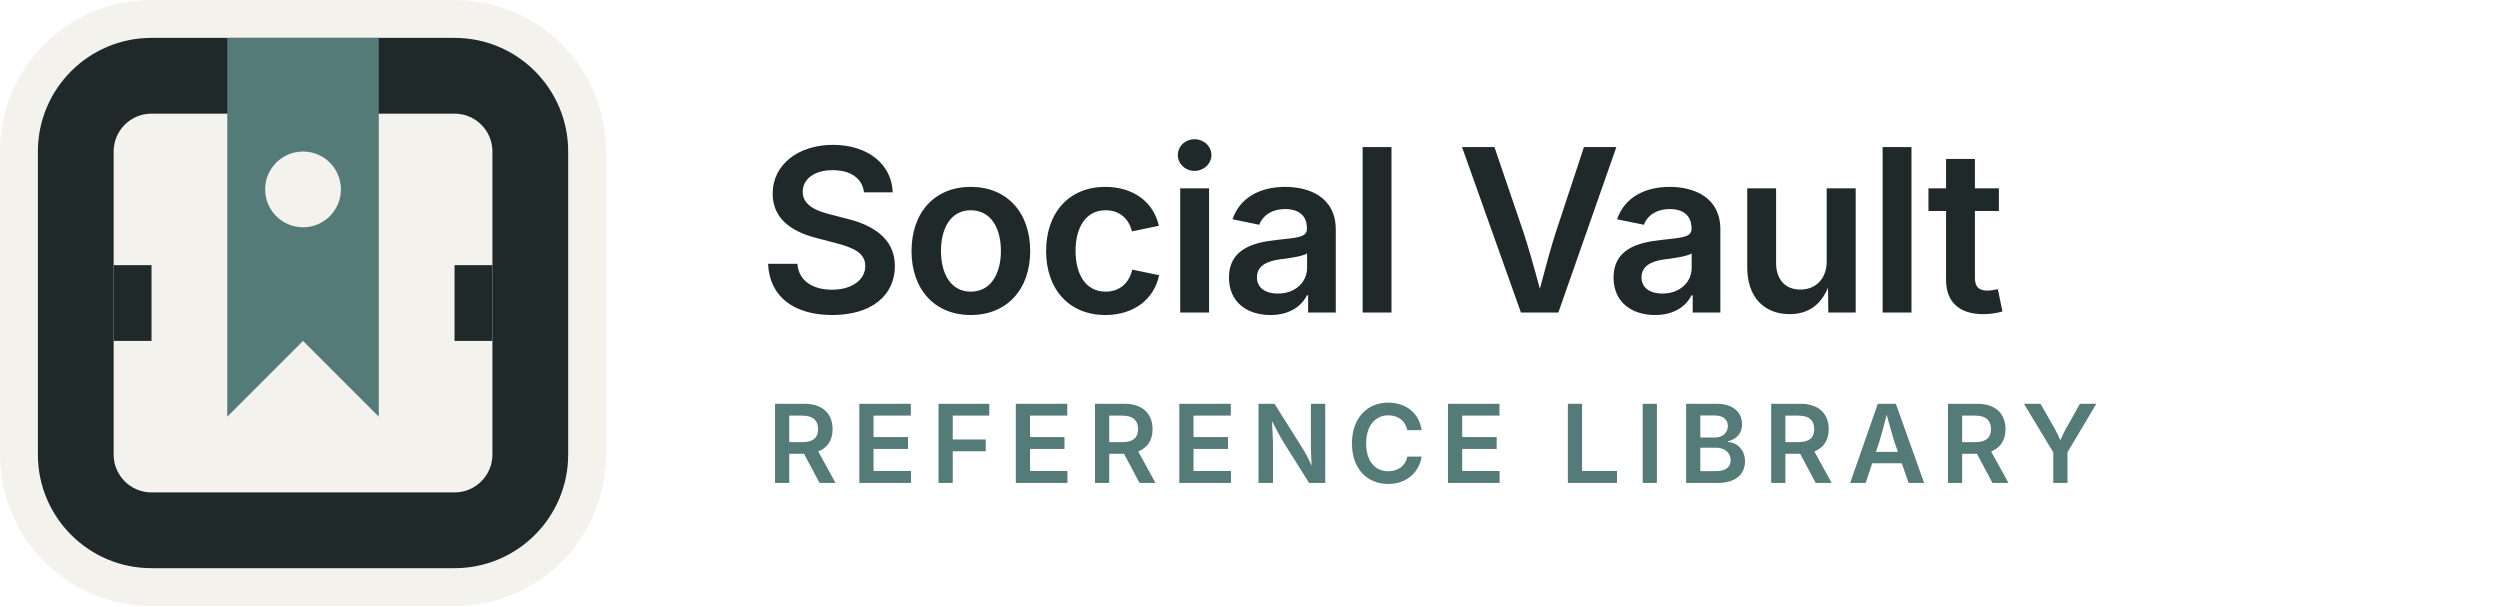
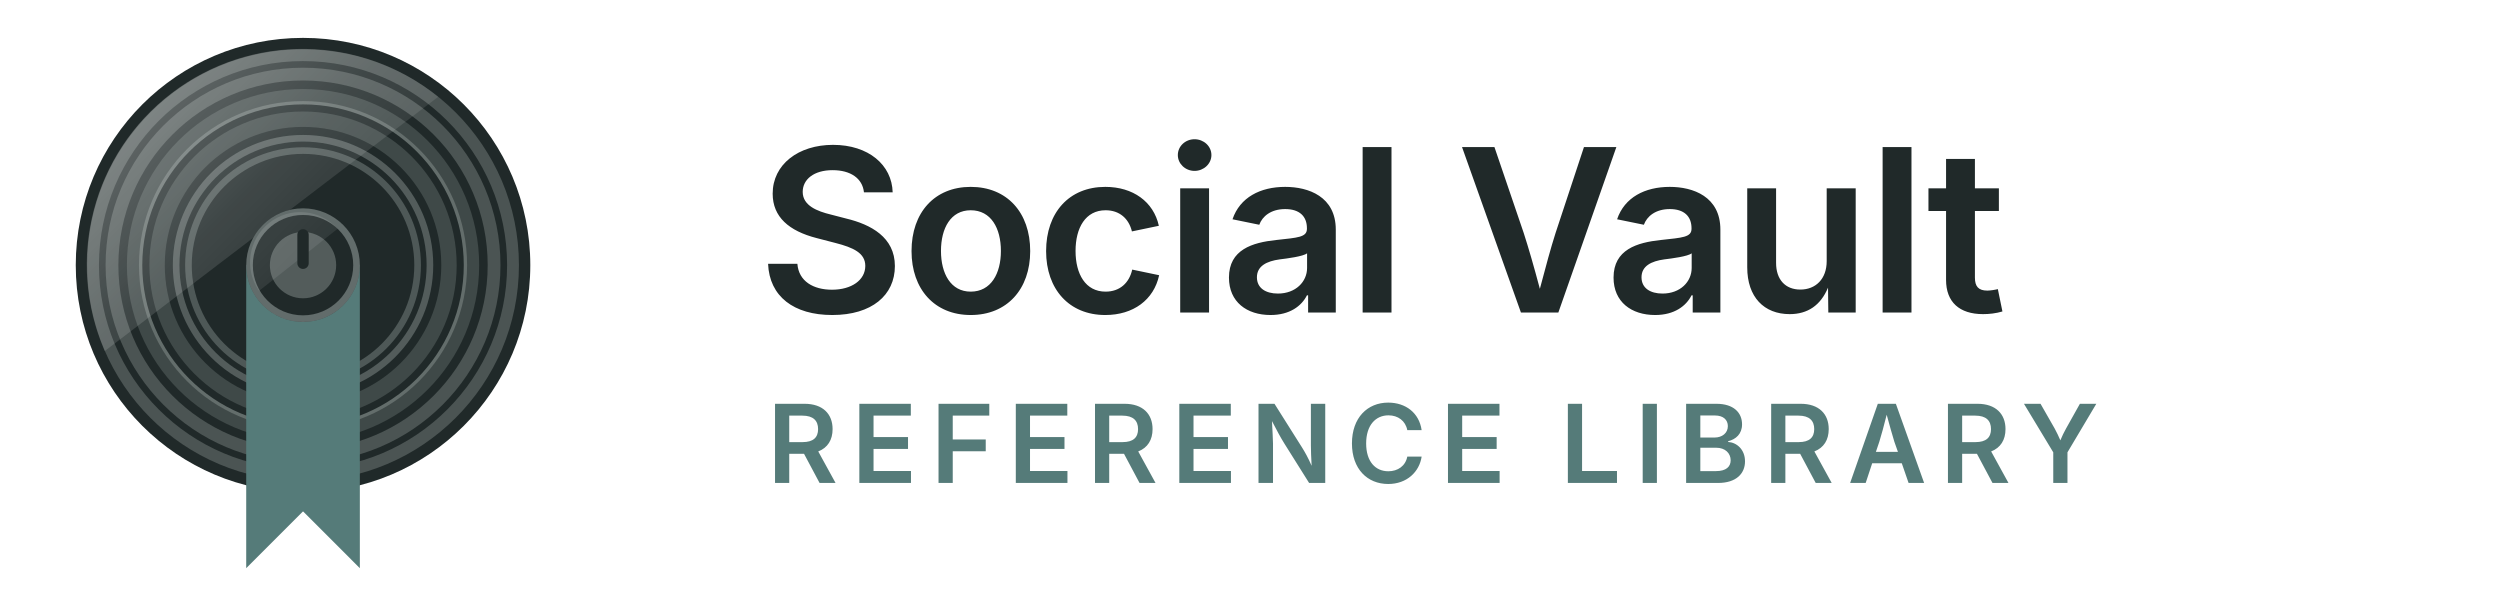
<svg xmlns="http://www.w3.org/2000/svg" viewBox="0 0 264 64" width="264" height="64" fill="none">
+   <defs>
+     <linearGradient id="glass-sheen" x1="12" y1="8" x2="36" y2="32" gradientUnits="userSpaceOnUse">
+       <stop offset="0%" stop-color="#FFFFFF" stop-opacity="0.34" />
+       <stop offset="55%" stop-color="#FFFFFF" stop-opacity="0.14" />
+       <stop offset="100%" stop-color="#FFFFFF" stop-opacity="0.04" />
+     </linearGradient>
+   </defs>
  <g>
-     <rect x="0" y="0" width="64" height="64" rx="16" fill="#F3F2ED" />
-     <rect x="4" y="4" width="56" height="56" rx="12" fill="#202929" />
-     <rect x="12" y="12" width="40" height="40" rx="4" fill="#F3F2ED" />
-     <rect x="12" y="28" width="4" height="8" fill="#202929" />
-     <rect x="48" y="28" width="4" height="8" fill="#202929" />
-     <path d="M24 4H40V44L32 36L24 44V4Z" fill="#557B79" />
-     <circle cx="32" cy="20" r="4" fill="#F3F2ED" />
+     <circle cx="32" cy="28" r="24" fill="#202929" />
+     <circle cx="32" cy="28" r="22.8" fill="#E4EFEB" fill-opacity="0.22" />
+     <circle cx="32" cy="28" r="21.2" stroke="#202929" stroke-width="0.7" />
+     <circle cx="32" cy="28" r="19.5" fill="#202929" />
+     <circle cx="32" cy="28" r="18.6" fill="#E4EFEB" fill-opacity="0.16" />
+     <circle cx="32" cy="28" r="17.1" stroke="#E4EFEB" stroke-opacity="0.22" stroke-width="0.45" />
+     <circle cx="32" cy="28" r="16.6" stroke="#202929" stroke-width="0.75" />
+     <circle cx="32" cy="28" r="14.6" fill="#202929" />
+     <circle cx="32" cy="28" r="13.4" stroke="#E4EFEB" stroke-opacity="0.26" stroke-width="0.7" />
+     <circle cx="32" cy="28" r="12.1" stroke="#E4EFEB" stroke-opacity="0.24" stroke-width="0.7" />
+     <circle cx="32" cy="28" r="11.4" fill="#202929" />
+     <path d="M11.06 37.07A22.8 22.8 0 0 1 46.28 10.22L11.06 37.07Z" fill="url(#glass-sheen)" />
+     <path d="M26 28H38V60L32 54L26 60V28Z" fill="#557B79" />
+     <circle cx="32" cy="28" r="6" fill="#202929" />
+     <circle cx="32" cy="28" r="5.65" stroke="#E4EFEB" stroke-opacity="0.34" stroke-width="0.7" />
+     <circle cx="32" cy="28" r="3.5" fill="#E4EFEB" fill-opacity="0.26" />
+     <path d="M27.35 30.72A5.3 5.3 0 0 1 35.65 24.16L27.35 30.72Z" fill="url(#glass-sheen)" />
+     <rect x="31.4" y="24.2" width="1.2" height="4.2" rx="0.6" fill="#202929" />
  </g>
  <text x="80" y="33" fill="#202929" font-family="-apple-system, BlinkMacSystemFont, 'Segoe UI', Inter, sans-serif" font-size="24" font-weight="600" letter-spacing="-0.4">Social Vault</text>
  <text x="81" y="51" fill="#557B79" font-family="-apple-system, BlinkMacSystemFont, 'Segoe UI', Inter, sans-serif" font-size="11.5" font-weight="600" letter-spacing="1.4">REFERENCE LIBRARY</text>
</svg>
